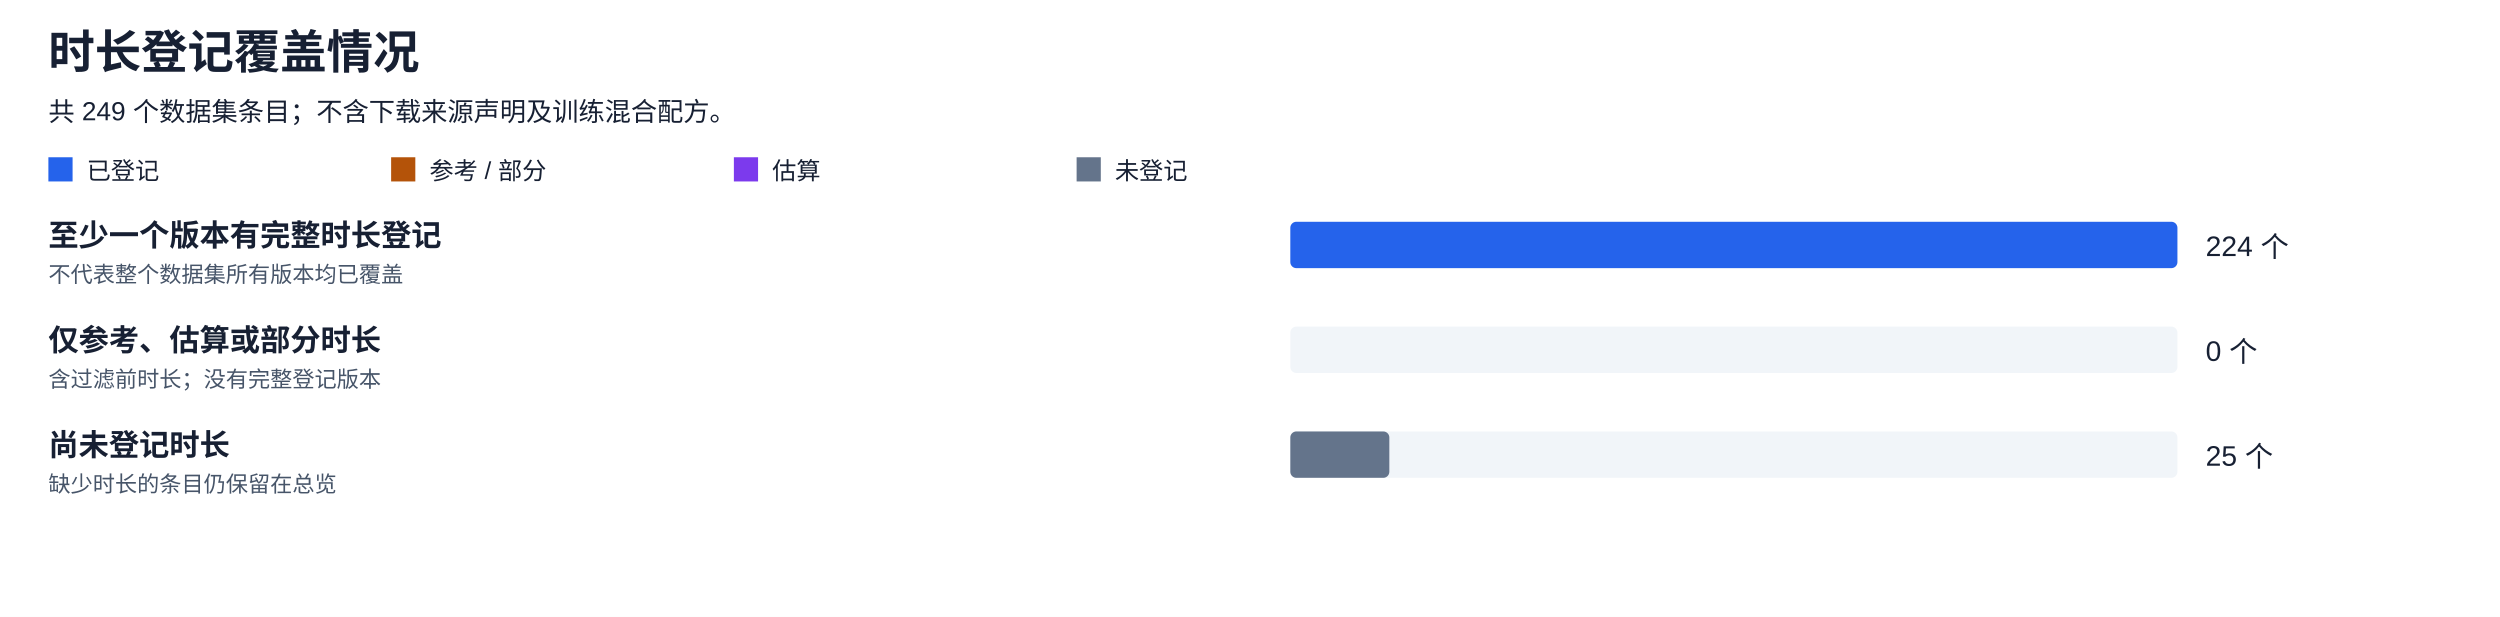
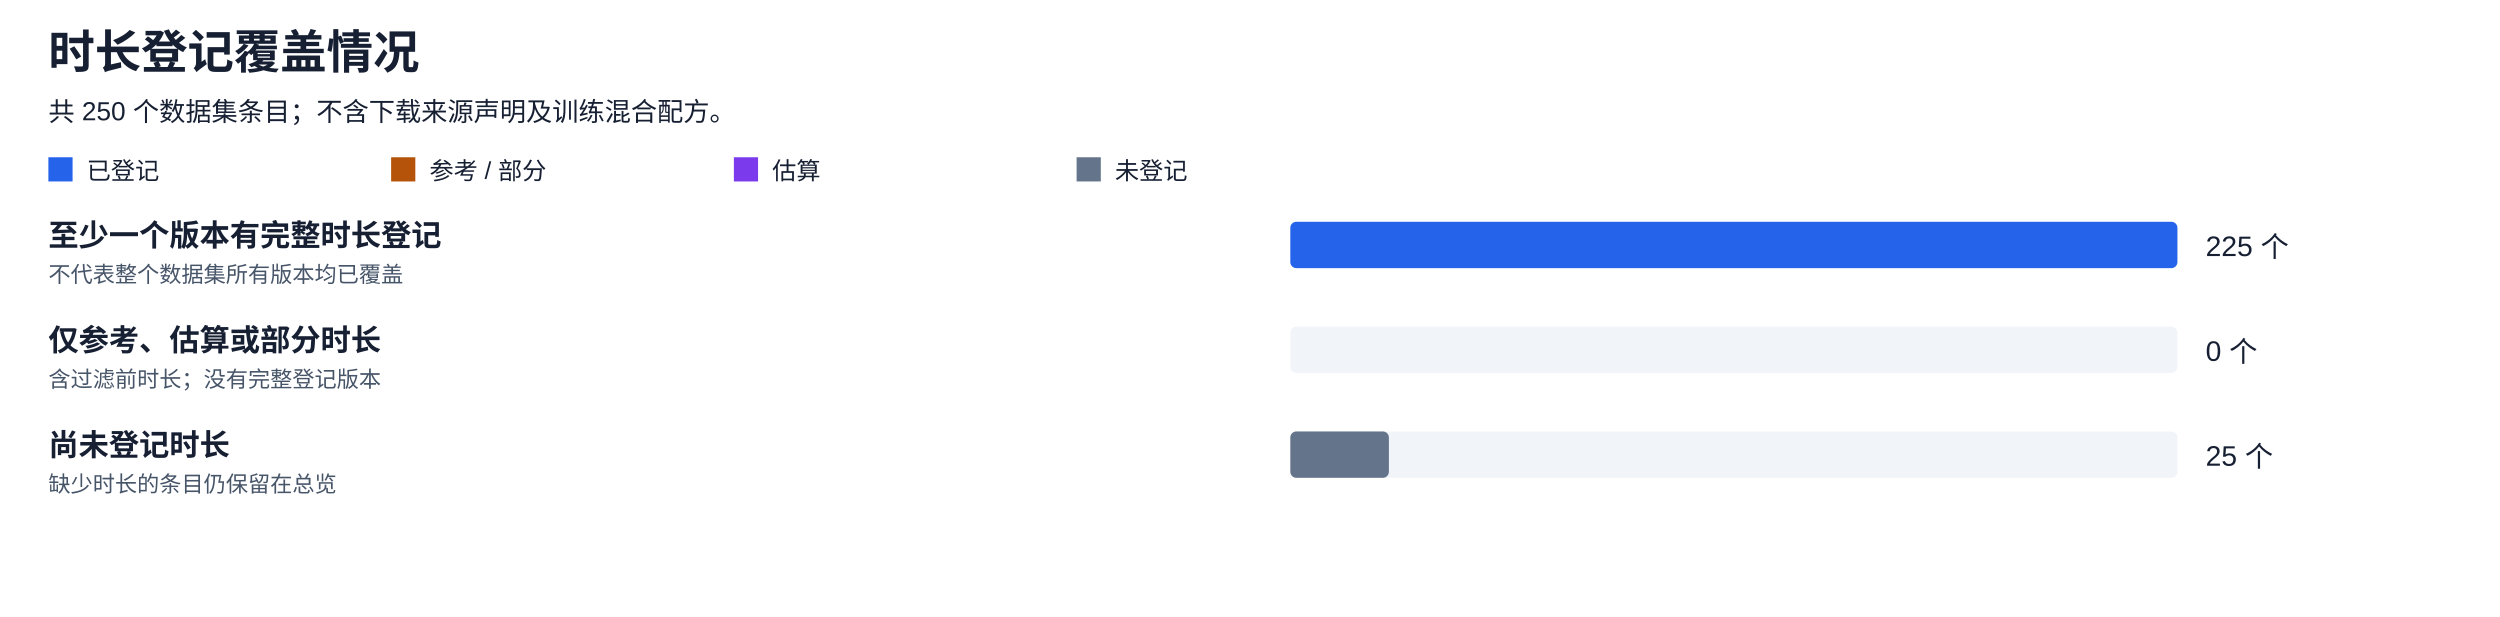
<svg xmlns="http://www.w3.org/2000/svg" width="1240" height="306" viewBox="0 0 1240 306" role="img" aria-labelledby="title desc">
  <rect width="100%" height="100%" fill="white" />
  <g font-family="Arial, Noto Sans CJK SC, Microsoft YaHei, sans-serif" fill="#172033">
    <text x="24" y="34" font-size="23" font-weight="700">时长登记覆盖情况</text>
-     <text x="24" y="60" font-size="13">共 249 个数据集条目；不含下载来源声明及训练混合配方。</text>
+     <text x="24" y="60" font-size="13">共 250 个数据集条目；不含下载来源声明及训练混合配方。</text>
    <rect x="24" y="78" width="12" height="12" fill="#2563eb" />
    <text x="43" y="89" font-size="12">已登记</text>
    <rect x="194" y="78" width="12" height="12" fill="#b45309" />
    <text x="213" y="89" font-size="12">参考 / 部分</text>
    <rect x="364" y="78" width="12" height="12" fill="#7c3aed" />
    <text x="383" y="89" font-size="12">估算</text>
    <rect x="534" y="78" width="12" height="12" fill="#64748b" />
    <text x="553" y="89" font-size="12">未登记</text>
    <text x="24" y="122" font-size="15" font-weight="600">至少一个版本有完整时长登记</text>
    <text x="24" y="140" font-size="11" fill="#475569">不代表整个数据集所有版本均已覆盖</text>
    <rect x="640" y="110" width="440" height="23" rx="3" fill="#f1f5f9" />
    <rect x="640" y="110" width="440.00" height="23" rx="3" fill="#2563eb" />
-     <text x="1094" y="127" font-size="14">224 个</text>
+     <text x="1094" y="127" font-size="14">225 个</text>
    <text x="24" y="174" font-size="15" font-weight="600">仅参考、估算或部分时长</text>
    <text x="24" y="192" font-size="11" fill="#475569">含过滤前时长；没有完整登记版本</text>
    <rect x="640" y="162" width="440" height="23" rx="3" fill="#f1f5f9" />
    <rect x="640" y="162" width="0.00" height="23" rx="3" fill="#b45309" />
    <text x="1094" y="179" font-size="14">0 个</text>
    <text x="24" y="226" font-size="15" font-weight="600">尚未登记时长</text>
    <text x="24" y="244" font-size="11" fill="#475569">缺少时长的条目仍保留在总览</text>
    <rect x="640" y="214" width="440" height="23" rx="3" fill="#f1f5f9" />
-     <rect x="640" y="214" width="49.11" height="23" rx="3" fill="#64748b" />
+     <rect x="640" y="214" width="48.89" height="23" rx="3" fill="#64748b" />
    <text x="1094" y="231" font-size="14">25 个</text>
  </g>
</svg>
